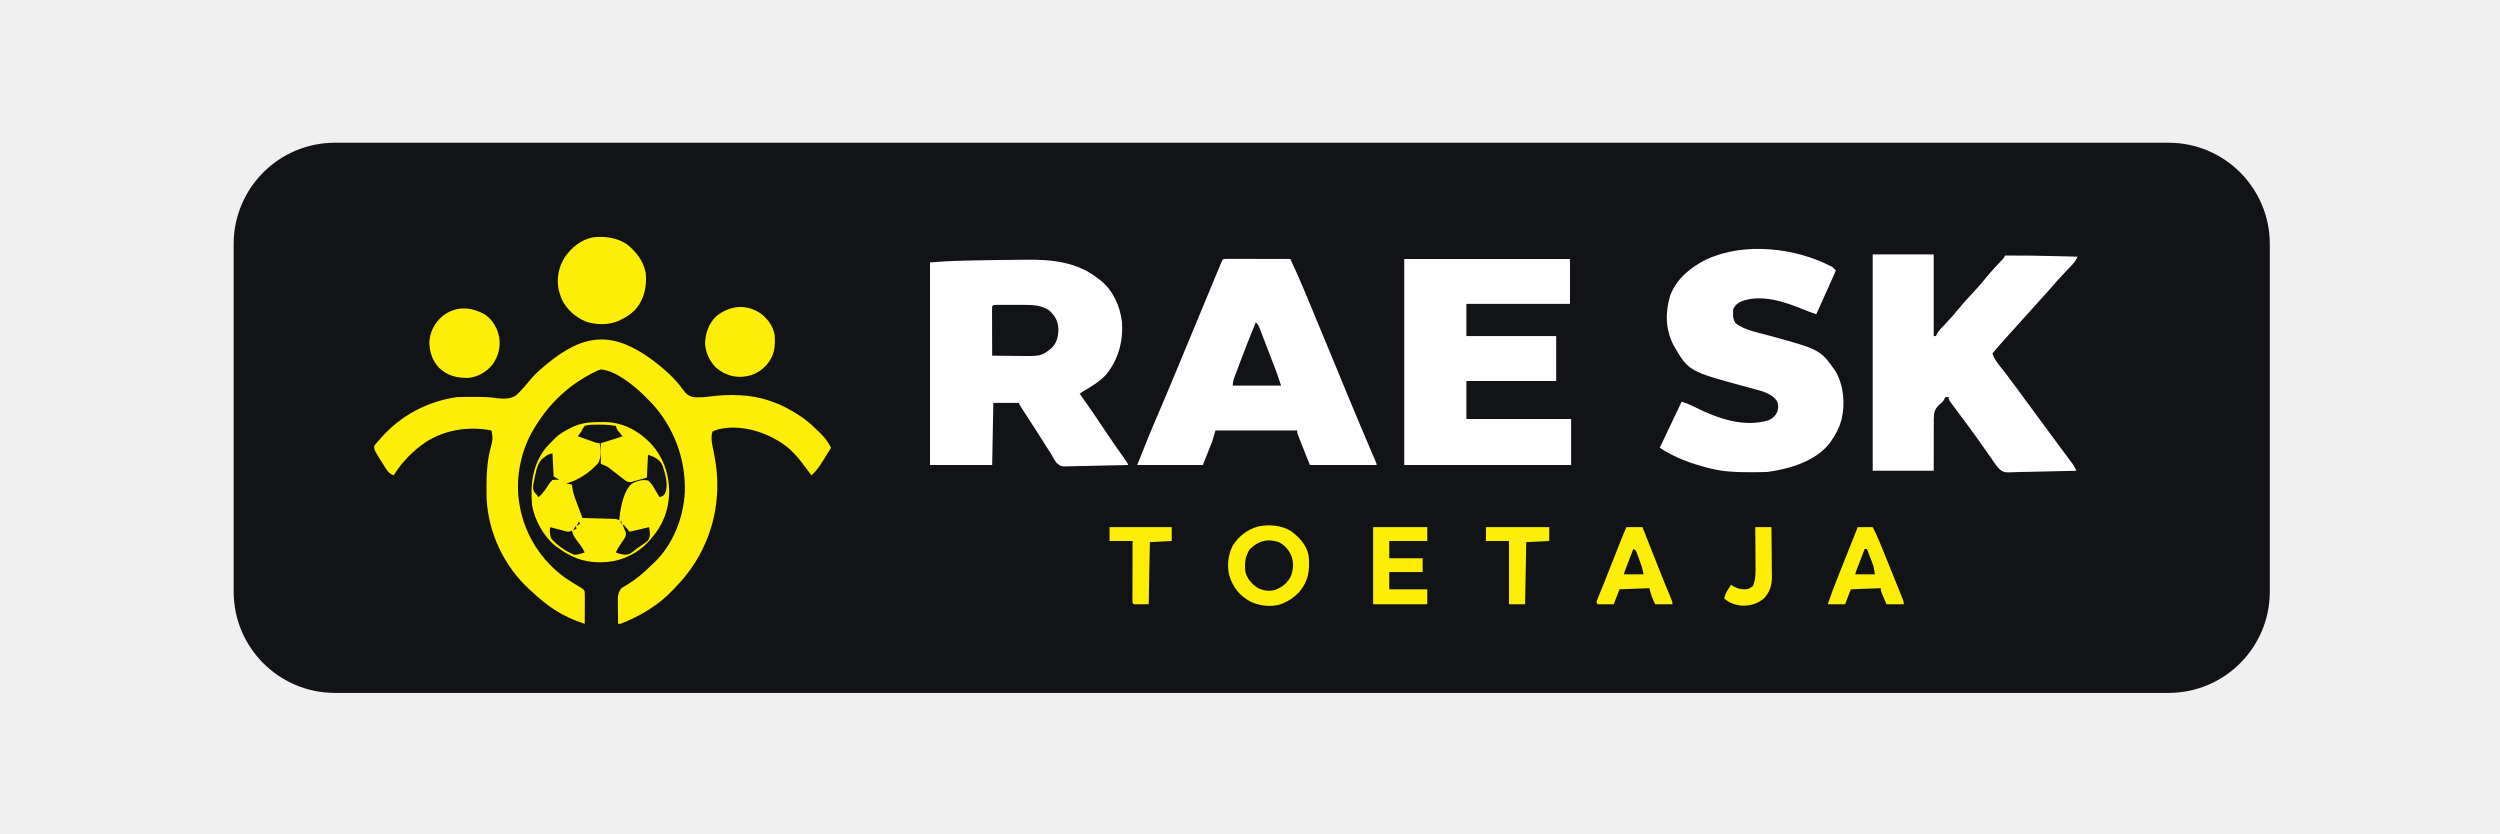
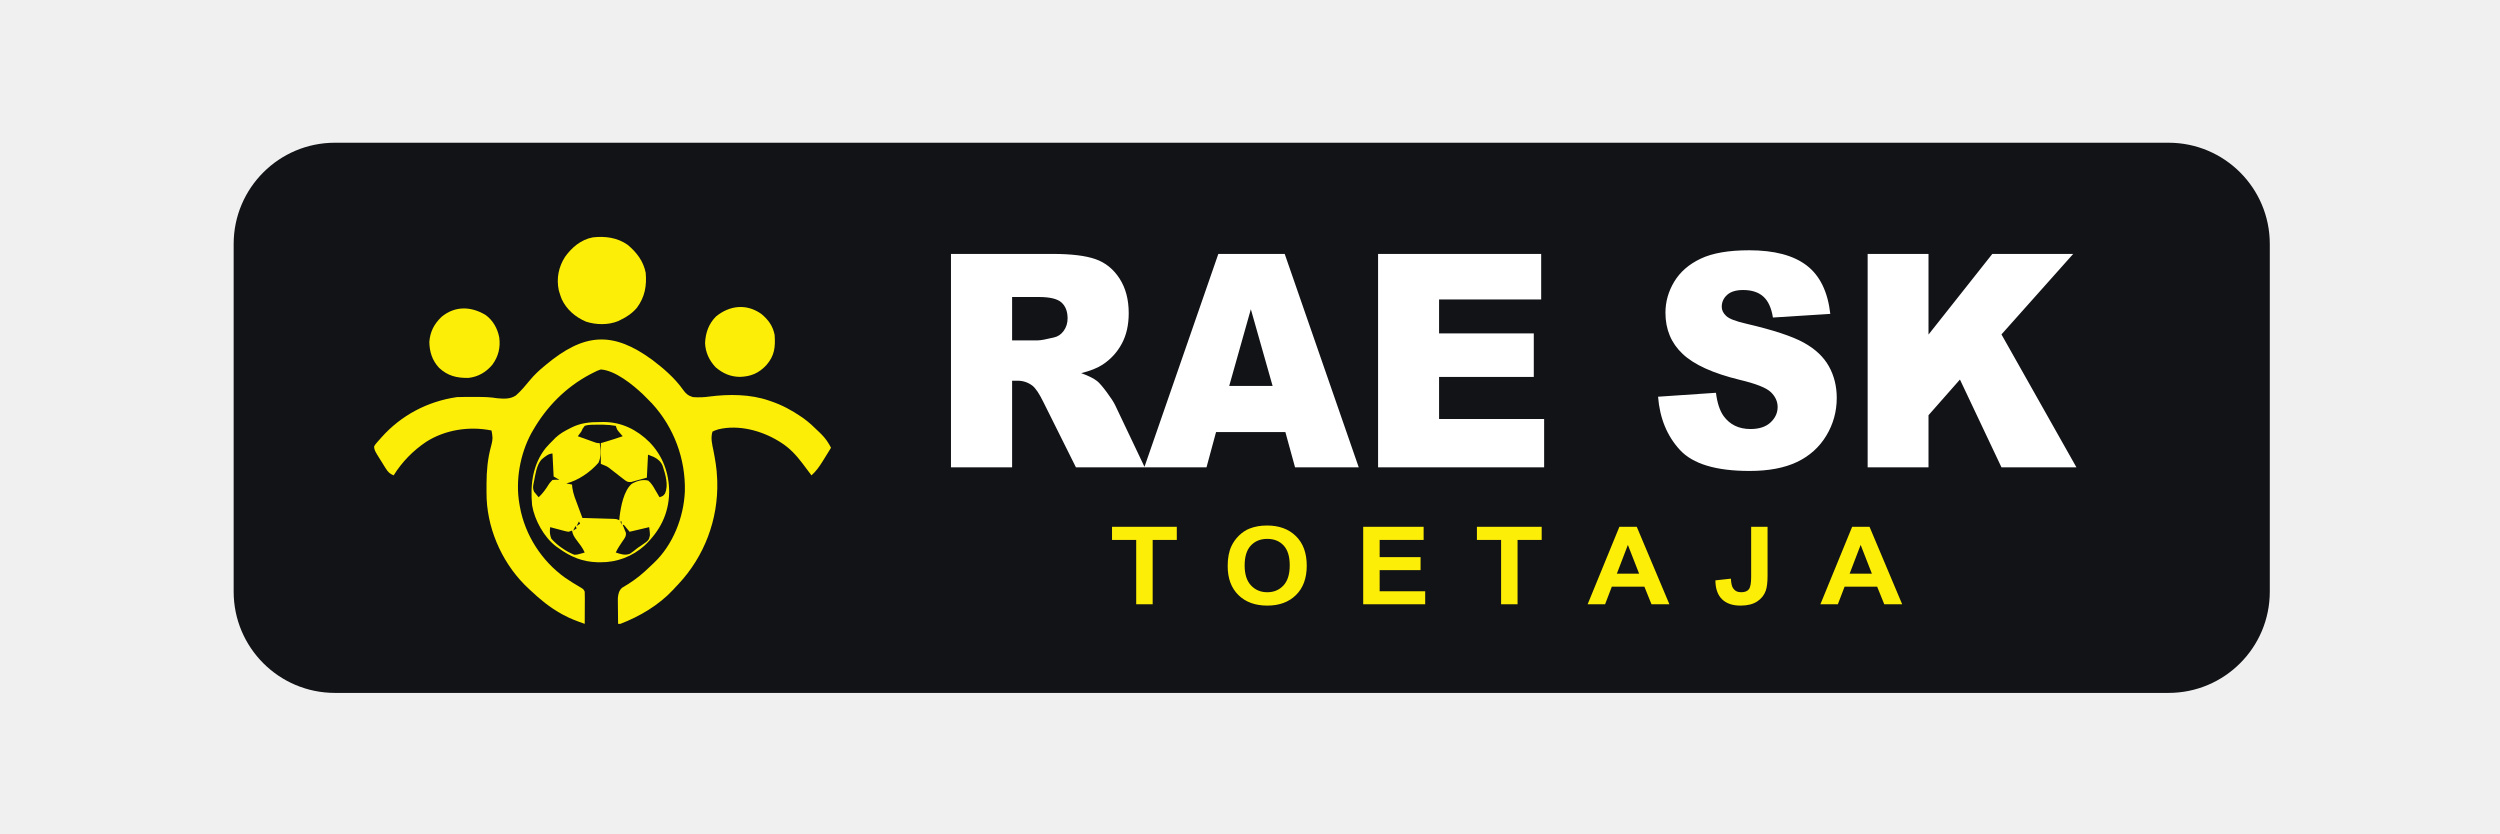
<svg xmlns="http://www.w3.org/2000/svg" width="2172" height="724" viewBox="0 0 2172 724" version="1.1" role="img" aria-labelledby="title description">
  <g id="taust">
    <rect x="203" y="124" width="1769" height="478" rx="88" fill="#111317" />
  </g>
  <g id="kogukond" fill="#FDEE08">
    <path d="M0 0 C7.78 6.55 13.61 14.09 15.62 24.25 C16.59 35.61 14.89 45.29 8 54.62 C3.84 59.43 -0.66 62.53 -6.38 65.25 C-6.72 65.42 -6.72 65.42 -8.48 66.28 C-17.01 69.76 -27.58 69.51 -36.25 66.69 C-45.41 62.81 -53.14 56.21 -57.37 47.11 C-58.12 45.17 -58.79 43.25 -59.38 41.25 C-59.56 40.63 -59.74 40.01 -59.93 39.37 C-62.07 29.14 -60.07 19.14 -54.5 10.44 C-48.61 2.25 -40.71 -4.54 -30.48 -6.5 C-19.77 -7.77 -9.01 -6.38 0 0 Z " transform="translate(545.375,212.75)" />
    <path d="M0 0 C6.06 5.03 9.99 10.44 11.52 18.23 C12.25 28.87 11.47 36.25 4.33 44.48 C-2.27 51.48 -8.96 54.29 -18.48 54.67 C-26.77 54.59 -33.27 51.79 -39.65 46.41 C-45.27 40.52 -48.61 33.41 -48.92 25.23 C-48.49 16.33 -45.81 8.63 -39.48 2.23 C-27.61 -7.5 -12.91 -9.17 0 0 Z " transform="translate(661.4844,272.7656)" />
    <path d="M0 0 C6.51 4.64 10.49 11.77 12 19.58 C13.17 28.34 11.3 36.06 6.06 43.25 C0.6 49.78 -6.28 53.84 -14.83 54.77 C-24.92 54.9 -32.79 53.03 -40.29 46.01 C-46.25 39.62 -48.61 32.08 -48.75 23.44 C-48 14.42 -44.59 7.93 -38.12 1.69 C-26.43 -7.95 -12.61 -7.48 0 0 Z " transform="translate(421.75,273.5625)" />
    <path d="M0 0 C9.94 7.47 19.77 15.93 26.98 26.13 C29.44 29.57 31.37 31.25 35.54 32.51 C40.43 32.9 45.13 32.71 49.99 32.01 C66.71 29.85 85.56 29.93 101.54 35.51 C102.18 35.72 102.82 35.94 103.48 36.16 C112.91 39.39 121.32 43.87 129.54 49.51 C130.32 50.04 131.09 50.57 131.89 51.12 C136.75 54.68 141.06 58.8 145.35 63.01 C145.9 63.54 146.45 64.08 147.02 64.63 C150.68 68.28 153.15 71.92 155.54 76.51 C153.65 79.58 151.75 82.64 149.85 85.7 C149.32 86.56 148.79 87.42 148.24 88.31 C145.37 92.92 142.59 96.88 138.54 100.51 C138.18 100.03 137.82 99.55 137.46 99.06 C135.8 96.85 134.14 94.65 132.48 92.45 C132.2 92.07 132.2 92.07 130.78 90.17 C125.29 82.93 119.59 76.71 111.85 71.88 C111.24 71.5 110.64 71.12 110.01 70.73 C95.08 61.6 75.32 56.31 57.85 60.45 C54.54 61.51 54.54 61.51 52.54 62.51 C50.78 68.2 52.25 73.43 53.41 79.13 C54.92 86.95 56.27 94.54 56.54 102.51 C56.56 103.02 56.56 103.02 56.7 105.6 C57.63 138.91 45.53 170.91 22.79 195.16 C22.05 195.93 21.3 196.71 20.54 197.51 C20.18 197.91 20.18 197.91 18.35 199.92 C5.77 213.32 -10.38 222.92 -27.46 229.51 C-28.12 229.51 -28.78 229.51 -29.46 229.51 C-29.51 226.04 -29.55 222.57 -29.57 219.1 C-29.59 217.35 -29.61 215.59 -29.64 213.83 C-29.64 212.72 -29.65 211.61 -29.66 210.46 C-29.67 209.44 -29.68 208.42 -29.69 207.37 C-29.4 203.73 -28.8 200.75 -26.05 198.2 C-25.78 198.04 -25.78 198.04 -24.41 197.22 C-23.8 196.84 -23.19 196.46 -22.56 196.07 C-21.91 195.68 -21.26 195.29 -20.59 194.88 C-13.59 190.46 -7.6 185.5 -1.7 179.71 C-0.62 178.66 0.48 177.63 1.59 176.61 C18.19 160.93 27.56 137.07 28.54 114.51 C29.28 86.28 19.06 58.8 -0.02 38.01 C-1.8 36.14 -3.62 34.32 -5.46 32.51 C-5.86 32.11 -5.86 32.11 -7.88 30.09 C-16.68 21.74 -31.92 9.33 -44.46 8.51 C-47.06 9.27 -49.38 10.45 -51.77 11.7 C-52.47 12.05 -53.16 12.41 -53.88 12.78 C-75.02 24.04 -91.62 40.87 -103.46 61.51 C-103.94 62.33 -104.41 63.15 -104.9 64 C-114.68 82.19 -118.74 104.99 -115.21 125.32 C-115.08 126.1 -114.94 126.89 -114.8 127.7 C-110.29 152.46 -95.93 174.84 -75.4 189.51 C-70.91 192.58 -66.31 195.45 -61.59 198.15 C-59.46 199.51 -59.46 199.51 -58.46 201.51 C-58.37 203.63 -58.35 205.71 -58.36 207.83 C-58.36 208.14 -58.36 208.14 -58.37 209.7 C-58.37 211.68 -58.39 213.66 -58.4 215.63 C-58.4 216.97 -58.41 218.31 -58.41 219.65 C-58.42 222.94 -58.44 226.22 -58.46 229.51 C-64.85 227.29 -71.02 225 -76.96 221.76 C-77.59 221.41 -78.23 221.07 -78.88 220.72 C-88.77 215.24 -97.26 208.27 -105.46 200.51 C-105.9 200.11 -106.34 199.71 -106.79 199.29 C-128.39 179.54 -142.29 150.25 -143.66 120.93 C-143.79 117.21 -143.79 113.49 -143.77 109.76 C-143.77 109.43 -143.77 109.43 -143.77 107.78 C-143.74 96.71 -142.82 86.17 -139.9 75.45 C-138.92 71.79 -138.16 68.8 -138.84 65.01 C-138.95 64.34 -139.06 63.67 -139.17 62.98 C-139.27 62.49 -139.36 62.01 -139.46 61.51 C-158.74 57.63 -179.65 60.81 -196.26 71.41 C-207.6 79.02 -217.27 88.92 -224.46 100.51 C-227.98 99.08 -229.44 97.49 -231.44 94.3 C-231.7 93.88 -231.7 93.88 -233.03 91.77 C-233.56 90.9 -234.1 90.03 -234.65 89.13 C-235.19 88.27 -235.74 87.41 -236.3 86.52 C-241.09 78.83 -241.09 78.83 -241.46 75.51 C-240.71 73.99 -240.71 73.99 -239.47 72.55 C-239.02 72.02 -238.56 71.49 -238.1 70.94 C-237.6 70.39 -237.1 69.83 -236.59 69.26 C-236.33 68.97 -236.33 68.97 -235.04 67.5 C-217.89 48.26 -194.95 36.2 -169.46 32.51 C-167.31 32.42 -165.15 32.38 -163 32.38 C-162.4 32.37 -161.8 32.37 -161.19 32.37 C-159.94 32.37 -158.68 32.37 -157.43 32.38 C-155.53 32.38 -153.63 32.38 -151.74 32.37 C-145.89 32.37 -140.24 32.51 -134.46 33.51 C-128.66 33.99 -123.19 34.4 -118.21 31.04 C-113.6 27.01 -109.73 22.24 -105.84 17.55 C-102.08 13.03 -98 9.23 -93.46 5.51 C-93.02 5.14 -92.58 4.77 -92.12 4.39 C-59.24 -22.99 -34.35 -25.08 0 0 Z " transform="translate(566.4609,312.4922)" />
  </g>
  <g id="jalgpall" fill="#FDEE08">
    <path d="M0 0 C0.49 -0.01 0.49 -0.01 2.96 -0.05 C18.6 -0.06 31.97 6.61 42.93 17.46 C54.58 29.52 60.06 44.61 59.99 61.16 C59.57 79.93 52.04 94.46 38.62 107.31 C28.02 116.81 14.62 121.92 0.44 121.81 C-0.02 121.81 -0.02 121.81 -2.32 121.8 C-15.41 121.45 -25.9 117.02 -36.38 109.31 C-37.01 108.88 -37.64 108.44 -38.29 107.99 C-48.76 100.03 -56.97 85.08 -59.09 72.3 C-60.77 54.49 -58.68 36.82 -47.16 22.41 C-44.99 19.94 -42.74 17.61 -40.38 15.31 C-39.83 14.75 -39.29 14.19 -38.74 13.61 C-35.09 10.11 -30.91 7.84 -26.44 5.56 C-25.86 5.27 -25.29 4.97 -24.7 4.67 C-16.57 0.7 -8.99 -0.03 0 0 Z M-7.82 2.36 C-9.81 2.49 -11.49 2.66 -13.38 3.31 C-15.19 5.62 -15.19 5.62 -16.38 8.31 C-17.35 9.66 -18.35 11 -19.38 12.31 C-16.59 13.32 -13.79 14.32 -11 15.31 C-10.21 15.6 -9.41 15.88 -8.59 16.18 C-7.83 16.45 -7.07 16.72 -6.29 17 C-5.59 17.25 -4.89 17.5 -4.16 17.76 C-2.38 18.31 -2.38 18.31 -0.38 18.31 C0.59 24.16 1.09 29.78 -1.38 35.31 C-8.43 43.39 -19 50.81 -29.38 53.31 C-27.73 53.64 -26.07 53.97 -24.38 54.31 C-24.29 55.23 -24.21 56.15 -24.13 57.1 C-23.35 62.56 -21.25 67.61 -19.31 72.75 C-18.94 73.77 -18.56 74.79 -18.17 75.83 C-17.24 78.33 -16.31 80.82 -15.38 83.31 C-14.48 83.34 -13.58 83.36 -12.65 83.39 C-9.32 83.48 -6 83.58 -2.67 83.68 C-1.23 83.73 0.22 83.77 1.66 83.81 C3.73 83.87 5.8 83.93 7.87 84 C8.51 84.01 9.16 84.03 9.82 84.05 C14.4 84.2 14.4 84.2 16.62 85.31 C16.67 84.77 16.67 84.77 16.93 82.01 C18.05 73.19 20.49 59.98 27.31 53.78 C31.67 51.19 36.74 49.61 41.78 50.84 C44.57 53.07 46.11 55.87 47.88 58.94 C48.24 59.55 48.6 60.16 48.98 60.79 C49.87 62.29 50.75 63.8 51.62 65.31 C54.62 64.31 54.62 64.31 56.31 62.19 C59.68 54.81 56.7 45.43 54.33 38.05 C52.8 34.27 50.19 32.1 46.62 30.31 C44.98 29.65 43.33 28.99 41.62 28.31 C41.29 34.91 40.97 41.51 40.62 48.31 C32.52 50.56 32.52 50.56 29.62 51.31 C29.23 51.43 29.23 51.43 27.22 52.04 C23.81 52.4 22.82 51.51 20.16 49.42 C19.34 48.79 18.52 48.17 17.68 47.52 C16.83 46.85 15.99 46.19 15.12 45.5 C13.45 44.2 11.77 42.9 10.09 41.61 C9.36 41.02 8.62 40.44 7.86 39.84 C5.62 38.31 5.62 38.31 0.62 36.31 C0.62 30.37 0.62 24.43 0.62 18.31 C2.09 17.88 3.55 17.45 5.06 17 C9.95 15.54 14.79 13.96 19.62 12.31 C19.28 11.91 18.93 11.52 18.57 11.11 C18.11 10.58 17.66 10.05 17.19 9.5 C16.74 8.98 16.28 8.46 15.82 7.92 C14.62 6.31 14.62 6.31 13.62 3.31 C6.47 2.01 -0.57 2.21 -7.82 2.36 Z M-51.18 32.85 C-55.2 37.76 -56.19 45.23 -57.38 51.31 C-57.52 51.96 -57.66 52.6 -57.8 53.26 C-58.33 56.08 -58.57 57.88 -57.38 60.53 C-56.9 61.1 -56.43 61.66 -55.94 62.25 C-55.46 62.84 -54.99 63.42 -54.5 64.03 C-54.32 64.24 -54.32 64.24 -53.38 65.31 C-49.78 61.95 -47.12 58.19 -44.55 54.03 C-43.57 52.58 -43.57 52.58 -41.38 50.31 C-38.12 49.98 -38.12 49.98 -35.38 50.31 C-37.02 49.19 -38.59 48.2 -40.38 47.31 C-40.54 44.01 -40.54 44.01 -41.38 27.31 C-44.87 27.31 -48.72 30.63 -51.18 32.85 Z M-16.38 83.31 C-16.38 86.31 -16.38 86.31 -16.38 86.31 Z M-18.38 86.31 C-19.03 87.63 -19.69 88.95 -20.38 90.31 C-19.38 89.65 -18.39 88.99 -17.38 88.31 C-17.7 87.65 -18.03 86.99 -18.38 86.31 Z M17.62 86.31 C17.96 87.3 18.28 88.29 18.62 89.31 C18.62 88.32 18.62 87.33 18.62 86.31 C18.29 86.31 17.97 86.31 17.62 86.31 Z M-21.38 90.31 C-22.03 91.63 -22.69 92.95 -23.38 94.31 C-22.38 93.65 -21.39 92.99 -20.38 92.31 C-20.7 91.65 -21.03 90.99 -21.38 90.31 Z M-43.38 91.31 C-43.94 95.01 -43.72 97.81 -42.38 101.31 C-37.2 107.19 -29.64 112.42 -22.38 115.31 C-19.82 115.17 -19.82 115.17 -17.5 114.5 C-16.72 114.29 -15.94 114.07 -15.13 113.86 C-14.84 113.77 -14.84 113.77 -13.38 113.31 C-15.2 109.26 -17.85 105.88 -20.54 102.38 C-22.51 99.74 -23.87 97.59 -24.38 94.31 C-25.37 94.64 -26.36 94.97 -27.38 95.31 C-29.18 95.06 -29.18 95.06 -31.17 94.54 C-31.52 94.44 -31.52 94.44 -33.33 93.98 C-34.06 93.78 -34.8 93.58 -35.56 93.38 C-36.31 93.18 -37.06 92.98 -37.83 92.78 C-39.68 92.3 -41.53 91.81 -43.38 91.31 Z M19.62 89.31 C19.93 90.06 20.24 90.8 20.56 91.56 C20.91 92.47 21.26 93.38 21.62 94.31 C21.88 94.92 22.14 95.52 22.4 96.14 C22.75 99.47 21.17 101.11 19.31 103.81 C17.21 106.92 15.21 109.91 13.62 113.31 C17.8 114.76 21.7 116.08 25.94 114.39 C28.29 112.82 30.44 111.1 32.62 109.31 C33.54 108.71 34.46 108.1 35.41 107.48 C42.3 102.73 42.3 102.73 43.25 98.58 C43.25 95.81 43.25 95.81 42.62 91.31 C37.01 92.63 31.4 93.95 25.62 95.31 C23.98 93.33 22.33 91.35 20.62 89.31 C20.29 89.31 19.97 89.31 19.62 89.31 Z " transform="translate(521.375,366.6875)" />
  </g>
-   <g id="pealkiri" fill="#FFFFFF">
-     <path d="M0 0 C1.02 0.98 2.03 1.97 3 3 C1.38 6.64 -0.23 10.29 -1.85 13.93 C-2.4 15.17 -2.95 16.4 -3.5 17.63 C-6.96 25.44 -10.45 33.23 -14 41 C-17.8 39.78 -21.47 38.43 -25.15 36.89 C-41.17 30.24 -61.72 23.31 -78.88 29.75 C-82.25 31.23 -84.12 32.81 -86 36 C-86.36 38.22 -86.36 38.22 -86.31 40.5 C-86.31 40.88 -86.31 40.88 -86.3 42.78 C-85.96 45.31 -85.41 46.87 -84 49 C-75.71 55.08 -64.17 57.03 -54.42 59.71 C-10.53 71.77 -10.53 71.77 2.81 90.69 C9.92 103.25 11.2 118.82 7.87 132.74 C6 139.45 3.07 145.34 -1 151 C-1.48 151.68 -1.96 152.37 -2.45 153.07 C-14.75 168.84 -37.02 175.26 -56 178 C-58.33 178.11 -60.63 178.19 -62.95 178.2 C-63.61 178.21 -64.26 178.22 -64.93 178.22 C-67.04 178.24 -69.14 178.25 -71.25 178.25 C-71.97 178.25 -72.69 178.25 -73.43 178.25 C-84.54 178.24 -95.18 177.73 -106 175 C-106.7 174.83 -107.39 174.66 -108.11 174.48 C-122.78 170.75 -137.37 165.47 -150 157 C-143.69 143.66 -137.35 130.32 -131 117 C-126.66 118.29 -122.77 120.04 -118.73 122.07 C-99.78 131.54 -76.45 139.76 -55.25 133.04 C-51.75 131.42 -49.72 129.44 -48 126 C-46.79 122.37 -46.82 120.6 -47.94 116.94 C-51.2 111.27 -58.15 108.65 -64.16 106.99 C-64.89 106.8 -65.61 106.61 -66.36 106.42 C-67.95 105.98 -69.55 105.55 -71.15 105.11 C-71.97 104.89 -72.8 104.66 -73.65 104.44 C-124.87 90.59 -124.87 90.59 -138 68 C-145.09 54.02 -145.39 39.81 -141 25 C-135.73 10.34 -123.12 0.1 -109.5 -6.58 C-76.43 -21.98 -31.55 -16.81 0 0 Z " transform="translate(1592,232)" />
-     <path d="M0 0 C17.49 0 34.98 0 53 0 C53 23.43 53 46.86 53 71 C53.66 71 54.32 71 55 71 C55.2 70.48 55.41 69.95 55.62 69.41 C57.61 65.94 60.31 63.31 63.06 60.44 C67.02 56.26 70.85 52.07 74.44 47.56 C78.09 43 81.99 38.74 86 34.5 C90.81 29.42 95.33 24.25 99.7 18.78 C102.96 14.75 106.55 11.01 110.1 7.24 C110.6 6.71 111.09 6.19 111.59 5.65 C112.03 5.19 112.47 4.72 112.93 4.25 C114 3 114 3 115 1 C129.26 0.92 143.5 1.14 157.75 1.5 C159.73 1.55 161.71 1.6 163.69 1.64 C168.46 1.76 173.23 1.88 178 2 C176.67 4.93 175.2 7.07 172.99 9.39 C172.4 10.01 171.81 10.64 171.2 11.28 C170.58 11.93 169.95 12.58 169.31 13.25 C168.03 14.6 166.75 15.95 165.48 17.31 C164.87 17.95 164.26 18.59 163.63 19.26 C161.23 21.82 158.92 24.46 156.63 27.12 C153.15 31.14 149.56 35.06 146 39 C144.5 40.67 143 42.33 141.5 44 C135.5 50.67 129.5 57.33 123.5 64 C123.13 64.41 123.13 64.41 121.26 66.49 C119.72 68.2 118.19 69.9 116.64 71.61 C112.36 76.35 108.12 81.12 104 86 C105.58 90.99 108.55 94.58 111.75 98.62 C112.94 100.15 114.12 101.68 115.3 103.2 C115.91 103.99 116.52 104.78 117.15 105.6 C120.14 109.48 123.04 113.43 125.94 117.38 C126.52 118.17 127.1 118.96 127.7 119.77 C128.88 121.38 130.06 122.98 131.23 124.59 C134.15 128.57 137.08 132.53 140 136.5 C141.17 138.08 142.33 139.67 143.5 141.25 C144.08 142.03 144.65 142.82 145.25 143.62 C147 146 148.75 148.38 150.5 150.75 C151.08 151.53 151.66 152.32 152.25 153.13 C153.41 154.7 154.57 156.27 155.72 157.84 C158.78 161.99 161.85 166.14 164.92 170.28 C165.56 171.14 166.2 172 166.86 172.89 C168.09 174.55 169.32 176.21 170.56 177.86 C170.84 178.23 170.84 178.23 172.23 180.12 C172.72 180.78 173.21 181.43 173.71 182.1 C175 184.01 175.99 185.94 177 188 C168.68 188.26 160.36 188.45 152.04 188.57 C148.18 188.63 144.31 188.7 140.45 188.83 C136.71 188.95 132.98 189.02 129.25 189.04 C127.83 189.06 126.41 189.1 124.99 189.16 C114.21 189.6 114.21 189.6 110.53 186.93 C107.47 183.98 105.24 180.59 103 177 C102 175.62 101 174.24 99.99 172.88 C99.09 171.59 98.2 170.29 97.31 169 C92.94 162.72 88.48 156.52 83.94 150.38 C83.65 149.98 83.65 149.98 82.17 147.98 C79.35 144.16 76.51 140.34 73.67 136.54 C72.65 135.17 71.64 133.8 70.62 132.44 C70.15 131.81 69.68 131.19 69.2 130.54 C66 126.23 66 126.23 66 124 C65.01 124 64.02 124 63 124 C62.74 124.6 62.49 125.2 62.22 125.81 C60.89 128.2 59.56 129.29 57.43 130.98 C53.36 134.97 53.15 138.37 53.05 143.92 C53.06 144.47 53.06 144.47 53.1 147.28 C53.09 148.31 53.07 149.35 53.06 150.41 C53.02 154.25 53.05 158.1 53.06 161.94 C53.04 170.54 53.02 179.14 53 188 C35.51 188 18.02 188 0 188 C0 125.96 0 63.92 0 0 Z " transform="translate(1627,221)" />
-     <path d="M0 0 C1.03 0 2.06 0 3.12 0.01 C3.4 0.01 3.4 0.01 4.83 0.01 C6.71 0.01 8.59 0.01 10.46 0.02 C11.76 0.02 13.06 0.03 14.36 0.03 C17.78 0.03 21.21 0.04 24.63 0.05 C28.13 0.06 31.62 0.07 35.11 0.07 C41.97 0.08 48.82 0.1 55.68 0.12 C60.61 10.46 65.19 20.91 69.55 31.5 C70.2 33.06 70.85 34.63 71.5 36.19 C72.87 39.49 74.23 42.79 75.6 46.09 C77.65 51.05 79.71 56.01 81.76 60.96 C87.65 75.15 93.53 89.34 99.38 103.54 C100.98 107.42 102.58 111.3 104.18 115.18 C104.57 116.13 104.96 117.09 105.37 118.07 C111.99 134.14 118.75 150.16 125.6 166.15 C125.94 166.95 126.29 167.76 126.64 168.58 C127.28 170.08 127.93 171.58 128.57 173.08 C130.68 178.01 130.68 178.01 130.68 179.12 C111.54 179.12 92.4 179.12 72.68 179.12 C70.86 174.54 69.05 169.96 67.18 165.25 C66.6 163.8 66.03 162.36 65.44 160.87 C64.99 159.73 64.53 158.58 64.08 157.44 C63.85 156.85 63.61 156.25 63.36 155.64 C61.68 151.35 61.68 151.35 61.68 149.12 C38.25 149.12 14.82 149.12 -9.32 149.12 C-10.31 152.42 -11.3 155.72 -12.32 159.12 C-13.64 162.42 -13.64 162.42 -20.32 179.12 C-39.13 179.12 -57.94 179.12 -77.32 179.12 C-65.99 150.78 -65.99 150.78 -60.28 137.49 C-58.45 133.23 -56.63 128.97 -54.82 124.71 C-54.45 123.83 -54.07 122.96 -53.69 122.06 C-49.68 112.62 -45.74 103.16 -41.82 93.68 C-41.47 92.84 -41.12 92 -40.77 91.13 C-39 86.86 -37.23 82.58 -35.46 78.31 C-26.9 57.58 -18.33 36.87 -9.68 16.18 C-9.11 14.82 -8.55 13.46 -7.98 12.1 C-7.21 10.25 -6.44 8.4 -5.67 6.56 C-5.23 5.53 -4.8 4.49 -4.36 3.43 C-2.89 0.15 -2.89 0.15 0 0 Z M25.68 55.12 C20.94 66.68 16.41 78.32 12 90.01 C11.45 91.46 10.9 92.91 10.35 94.36 C9.57 96.41 8.79 98.47 8.02 100.53 C7.78 101.15 7.55 101.77 7.3 102.41 C6.28 105.15 5.68 107.17 5.68 110.12 C19.54 110.12 33.4 110.12 47.68 110.12 C44.3 99.99 44.3 99.99 42.81 96.09 C42.47 95.22 42.14 94.34 41.8 93.44 C41.45 92.53 41.1 91.62 40.74 90.69 C40.37 89.73 40 88.77 39.62 87.78 C38.85 85.77 38.07 83.76 37.3 81.75 C36.11 78.67 34.93 75.58 33.75 72.5 C33 70.54 32.24 68.58 31.49 66.62 C31.13 65.7 30.78 64.78 30.42 63.82 C30.09 62.97 29.76 62.12 29.42 61.24 C29.13 60.49 28.84 59.74 28.54 58.97 C27.68 57.12 27.68 57.12 25.68 55.12 Z " transform="translate(1065.322,224.8797)" />
-     <path d="M0 0 C47.52 0 95.04 0 144 0 C144 12.87 144 25.74 144 39 C114.3 39 84.6 39 54 39 C54 48.24 54 57.48 54 67 C79.74 67 105.48 67 132 67 C132 79.87 132 92.74 132 106 C106.26 106 80.52 106 54 106 C54 116.89 54 127.78 54 139 C84.03 139 114.06 139 145 139 C145 152.2 145 165.4 145 179 C97.15 179 49.3 179 0 179 C0 119.93 0 60.86 0 0 Z " transform="translate(1220,225)" />
-     <path d="M0 0 C7 -0.11 14 -0.19 21 -0.23 C23.3 -0.25 25.6 -0.27 27.9 -0.31 C50.43 -0.6 72.49 1.56 90.74 16.05 C91.45 16.59 92.16 17.12 92.89 17.67 C103.91 26.49 109.69 39.83 111.49 53.57 C112.71 70.42 108.47 86.25 97.74 99.52 C91.92 105.77 85.06 109.83 77.74 114.05 C76.74 114.71 75.74 115.38 74.74 116.05 C75.06 116.51 75.38 116.96 75.72 117.42 C82.82 127.43 89.78 137.5 96.51 147.75 C101.59 155.43 106.85 162.96 112.17 170.46 C112.46 170.88 112.46 170.88 113.96 173 C114.5 173.76 115.03 174.52 115.58 175.29 C116.74 177.05 116.74 177.05 116.74 178.05 C109.04 178.29 101.34 178.46 93.63 178.57 C90.06 178.62 86.48 178.69 82.9 178.81 C79.45 178.92 75.99 178.98 72.54 179 C71.22 179.02 69.91 179.06 68.59 179.11 C58.34 179.52 58.34 179.52 54.46 175.97 C52.65 173.41 51.17 170.84 49.74 168.05 C49.06 166.99 48.37 165.93 47.65 164.89 C47.09 164.01 46.52 163.12 45.94 162.21 C45.63 161.71 45.31 161.22 44.99 160.71 C43.99 159.14 42.99 157.56 41.99 155.99 C40.59 153.79 39.19 151.59 37.78 149.39 C37.44 148.85 37.1 148.31 36.74 147.75 C33.17 142.15 29.56 136.57 25.93 131 C25.72 130.69 25.72 130.69 24.68 129.09 C24.33 128.55 23.97 128 23.61 127.44 C22.74 126.05 22.74 126.05 21.74 124.05 C14.48 124.05 7.22 124.05 -0.26 124.05 C-0.59 141.87 -0.92 159.69 -1.26 178.05 C-19.08 178.05 -36.9 178.05 -55.26 178.05 C-55.26 119.97 -55.26 61.89 -55.26 2.05 C-39.06 0.9 -39.06 0.9 -33.44 0.74 C-32.76 0.72 -32.08 0.7 -31.38 0.67 C-20.92 0.36 -10.46 0.17 0 0 Z M-1.26 40.05 C-1.35 41.4 -1.38 42.76 -1.37 44.11 C-1.37 44.98 -1.37 45.84 -1.37 46.72 C-1.37 47.66 -1.36 48.59 -1.36 49.56 C-1.36 50.51 -1.35 51.46 -1.35 52.45 C-1.35 55.5 -1.33 58.56 -1.32 61.62 C-1.32 63.68 -1.31 65.75 -1.31 67.82 C-1.3 72.9 -1.28 77.98 -1.26 83.05 C3.68 83.13 8.63 83.18 13.57 83.22 C15.25 83.23 16.93 83.25 18.61 83.28 C41.43 83.63 41.43 83.63 50.27 76.54 C54.9 71.86 56.02 67.04 56.3 60.55 C56.06 52.98 53.63 48.8 48.24 43.68 C41.45 39.27 34.4 38.9 26.53 38.92 C25.77 38.92 25 38.92 24.21 38.92 C22.6 38.92 21 38.92 19.39 38.92 C16.92 38.93 14.45 38.92 11.98 38.92 C10.41 38.92 8.85 38.92 7.28 38.92 C6.54 38.92 5.8 38.92 5.04 38.92 C-0.14 38.94 -0.14 38.94 -1.26 40.05 Z " transform="translate(863.2592,225.946)" />
+   <g id="pealkiri">
+     <path d="M156 0V1466H911Q1121 1466 1232.0 1430.0Q1343 1394 1411.0 1296.5Q1479 1199 1479 1059Q1479 937 1427.0 848.5Q1375 760 1284 705Q1226 670 1125 647Q1206 620 1243 593Q1268 575 1315.5 516.0Q1363 457 1379 425L1598 0H1086L844 448Q798 535 762 561Q713 595 651 595H611V0ZM611 872H802Q833 872 922 892Q967 901 995.5 938.0Q1024 975 1024 1023Q1024 1094 979.0 1132.0Q934 1170 810 1170H611ZM2645.0 242H2129.0L2058.0 0H1595.0L2146.0 1466H2640.0L3191.0 0H2717.0ZM2550.0 559 2388.0 1086 2227.0 559ZM3335.0 1466H4549.0V1153H3789.0V920H4494.0V621H3789.0V332H4571.0V0H3335.0ZM5419.0 485 5850.0 512Q5864.0 407 5907.0 352Q5977.0 263 6107.0 263Q6204.0 263 6256.5 308.5Q6309.0 354 6309.0 414Q6309.0 471 6259.0 516Q6209.0 561 6027.0 601Q5729.0 668 5602.0 779Q5474.0 890 5474.0 1062Q5474.0 1175 5539.5 1275.5Q5605.0 1376 5736.5 1433.5Q5868.0 1491 6097.0 1491Q6378.0 1491 6525.5 1386.5Q6673.0 1282 6701.0 1054L6274.0 1029Q6257.0 1128 6202.5 1173.0Q6148.0 1218 6052.0 1218Q5973.0 1218 5933.0 1184.5Q5893.0 1151 5893.0 1103Q5893.0 1068 5926.0 1040Q5958.0 1011 6078.0 986Q6375.0 922 6503.5 856.5Q6632.0 791 6690.5 694.0Q6749.0 597 6749.0 477Q6749.0 336 6671.0 217.0Q6593.0 98 6453.0 36.5Q6313.0 -25 6100.0 -25Q5726.0 -25 5582.0 119.0Q5438.0 263 5419.0 485ZM6979.0 1466H7432.0V912L7907.0 1466H8509.0L7975.0 913L8533.0 0H7975.0L7666.0 603L7432.0 358V0H6979.0Z" fill="#FFFFFF" transform="translate(808 406) scale(0.1167233 -0.1264648)" />
  </g>
-   <g id="toetaja" fill="#FDEE08">
-     <path d="M0 0 C7.61 5.46 14.29 12.48 16 22 C17.04 34.27 15.96 43.61 7.81 53.31 C3.66 57.65 -0.48 60.66 -6 63 C-6.57 63.24 -7.14 63.49 -7.73 63.74 C-16.24 66.72 -25.87 65.5 -34 62 C-44.01 56.66 -49.62 49.79 -53 39 C-55.05 29.97 -54.11 21.38 -50 13 C-44.81 4.85 -37.17 -1.08 -27.87 -3.6 C-18.63 -5.58 -8.23 -4.66 0 0 Z M-35.38 16.44 C-39.3 22.62 -39.81 28.83 -39 36 C-37.22 42.23 -33.33 46.46 -28 50 C-23.19 52.2 -18.34 52.93 -13.21 51.5 C-7.07 49.12 -2.61 45.76 0.38 39.81 C2.72 33.84 3.14 28.45 1.12 22.32 C-1.43 16.63 -4.41 12.85 -10 10 C-20.09 6.64 -28.18 9.06 -35.38 16.44 Z " transform="translate(1121,461)" />
-     <path d="M0 0 C17.82 0 35.64 0 54 0 C54 3.96 54 7.92 54 12 C47.73 12.33 41.46 12.66 35 13 C34.67 30.82 34.34 48.64 34 67 C29.71 67 25.42 67 21 67 C20 66 20 66 19.88 63.83 C19.88 62.87 19.88 61.92 19.89 60.93 C19.89 59.85 19.89 58.77 19.89 57.65 C19.89 56.47 19.9 55.28 19.9 54.09 C19.9 52.88 19.91 51.67 19.91 50.46 C19.91 47.27 19.92 44.09 19.93 40.9 C19.94 37.65 19.95 34.4 19.95 31.15 C19.96 24.76 19.98 18.38 20 12 C13.4 12 6.8 12 0 12 C0 8.04 0 4.08 0 0 Z " transform="translate(964,458)" />
-     <path d="M0 0 C15.51 0 31.02 0 47 0 C47 3.96 47 7.92 47 12 C36.11 12 25.22 12 14 12 C14 16.95 14 21.9 14 27 C23.57 27 33.14 27 43 27 C43 30.96 43 34.92 43 39 C33.43 39 23.86 39 14 39 C14 43.95 14 48.9 14 54 C24.89 54 35.78 54 47 54 C47 58.29 47 62.58 47 67 C31.49 67 15.98 67 0 67 C0 44.89 0 22.78 0 0 Z " transform="translate(1193,458)" />
-     <path d="M0 0 C18.15 0 36.3 0 55 0 C55 3.96 55 7.92 55 12 C51.7 12.17 51.7 12.17 35 13 C34.67 30.82 34.34 48.64 34 67 C29.38 67 24.76 67 20 67 C20 48.85 20 30.7 20 12 C13.4 12 6.8 12 0 12 C0 8.04 0 4.08 0 0 Z " transform="translate(1291,458)" />
-     <path d="M0 0 C4.62 0 9.24 0 14 0 C14.27 0.68 14.27 0.68 15.63 4.14 C17.44 8.72 19.26 13.31 21.07 17.89 C22.16 20.67 23.26 23.44 24.35 26.21 C25.62 29.42 26.89 32.63 28.16 35.84 C28.57 36.88 28.99 37.93 29.41 39 C32.21 46.05 35.06 53.07 38.02 60.06 C40 64.79 40 64.79 40 67 C35.05 67 30.1 67 25 67 C22.75 62.14 21.06 58.28 20 53 C11.42 53.33 2.84 53.66 -6 54 C-7.65 58.29 -9.3 62.58 -11 67 C-15.62 67 -20.24 67 -25 67 C-25.33 66.34 -25.66 65.68 -26 65 C-25.08 62.36 -24.08 59.82 -23 57.25 C-22.27 55.46 -21.53 53.67 -20.8 51.88 C-20.37 50.83 -19.94 49.78 -19.5 48.7 C-15.98 40.04 -12.6 31.33 -9.18 22.63 C-8.22 20.18 -7.26 17.74 -6.29 15.29 C-6.01 14.56 -5.72 13.83 -5.42 13.08 C-3.69 8.68 -1.88 4.33 0 0 Z M6 19 C4.66 22.48 3.33 25.96 2 29.44 C1.62 30.43 1.24 31.42 0.84 32.45 C0.48 33.39 0.12 34.34 -0.25 35.31 C-0.59 36.18 -0.92 37.06 -1.27 37.96 C-2 40 -2 40 -2 41 C3.61 41 9.22 41 15 41 C14.06 36.3 12.73 32.21 11.06 27.75 C10.8 27.02 10.53 26.29 10.26 25.53 C10.13 25.18 10.13 25.18 9.47 23.42 C9.24 22.79 9 22.16 8.76 21.5 C8 20 8 20 6 19 Z " transform="translate(1413,458)" />
-     <path d="M0 0 C4.62 0 9.24 0 14 0 C14.09 6.51 14.16 13.02 14.21 19.53 C14.23 22.56 14.26 25.58 14.3 28.61 C14.35 32.09 14.37 35.58 14.39 39.06 C14.41 40.14 14.43 41.21 14.45 42.32 C14.46 50.14 12.98 55.97 7.62 61.81 C1.81 66.65 -4.07 68.31 -11.55 68.22 C-17.22 67.71 -22.75 65.88 -27 62 C-26.37 58.78 -25.22 56.49 -23.44 53.75 C-22.98 53.04 -22.53 52.34 -22.06 51.61 C-21.71 51.08 -21.36 50.55 -21 50 C-20.34 50.47 -19.68 50.95 -19 51.44 C-14.83 53.61 -10.9 54.54 -6.22 53.67 C-4.62 53.06 -4.62 53.06 -2 51 C0.47 45.27 0.27 38.93 0.2 32.81 C0.19 32.34 0.19 32.34 0.19 29.95 C0.18 26.97 0.15 23.98 0.12 21 C0.11 18.96 0.11 16.93 0.1 14.89 C0.08 9.93 0.04 4.96 0 0 Z " transform="translate(1525,458)" />
-     <path d="M0 0 C4.29 0 8.58 0 13 0 C16.92 7.43 20 15.15 23.12 22.94 C23.7 24.36 24.27 25.77 24.84 27.19 C26 30.06 27.16 32.94 28.31 35.81 C29.65 39.13 30.99 42.45 32.34 45.77 C33.28 48.1 34.22 50.42 35.15 52.74 C35.8 54.35 36.45 55.95 37.1 57.56 C37.49 58.52 37.87 59.47 38.27 60.46 C38.61 61.29 38.94 62.13 39.29 62.99 C40 65 40 65 40 67 C35.05 67 30.1 67 25 67 C24.17 65.06 23.35 63.12 22.5 61.12 C22.24 60.52 21.98 59.91 21.71 59.28 C20 55.22 20 55.22 20 53 C11.42 53.33 2.84 53.66 -6 54 C-7.65 58.29 -9.3 62.58 -11 67 C-15.95 67 -20.9 67 -26 67 C-23.81 60.22 -21.33 53.59 -18.69 46.97 C-18.28 45.94 -17.88 44.91 -17.46 43.85 C-16.38 41.14 -15.3 38.43 -14.22 35.71 C-13.13 32.98 -12.05 30.24 -10.96 27.5 C-7.32 18.33 -3.67 9.16 0 0 Z M6 19 C4.66 22.48 3.33 25.96 2 29.44 C1.62 30.43 1.24 31.42 0.84 32.45 C0.48 33.39 0.12 34.34 -0.25 35.31 C-0.59 36.18 -0.92 37.06 -1.27 37.96 C-2 40 -2 40 -2 41 C3.61 41 9.22 41 15 41 C13.88 34.25 13.88 34.25 12.59 30.91 C12.32 30.21 12.05 29.51 11.78 28.79 C11.5 28.07 11.22 27.36 10.94 26.62 C10.66 25.89 10.37 25.15 10.08 24.39 C9.39 22.59 8.7 20.8 8 19 C7.34 19 6.68 19 6 19 Z " transform="translate(1614,458)" />
+   <g id="toetaja">
+     <path d="M479 0V1218H44V1466H1209V1218H775V0ZM2124.34 724Q2124.34 948 2191.34 1100Q2241.34 1212 2327.84 1301.0Q2414.34 1390 2517.34 1433Q2654.34 1491 2833.34 1491Q3157.34 1491 3351.84 1290.0Q3546.34 1089 3546.34 731Q3546.34 376 3353.34 175.5Q3160.34 -25 2837.34 -25Q2510.34 -25 2317.34 174.5Q2124.34 374 2124.34 724ZM2429.34 734Q2429.34 485 2544.34 356.5Q2659.34 228 2836.34 228Q3013.34 228 3126.84 355.5Q3240.34 483 3240.34 738Q3240.34 990 3129.84 1114.0Q3019.34 1238 2836.34 1238Q2653.34 1238 2541.34 1112.5Q2429.34 987 2429.34 734ZM4561.681 0V1466H5648.681V1218H4857.681V893H5593.681V646H4857.681V247H5676.681V0ZM7042.021 0V1218H6607.021V1466H7772.021V1218H7338.021V0ZM10069.362 0H9747.362L9619.362 333H9033.362L8912.362 0H8598.362L9169.362 1466H9482.362ZM9524.362 580 9322.362 1124 9124.362 580ZM11539.702 1466H11834.702V538Q11834.702 356 11802.702 258Q11759.702 130 11646.702 52.5Q11533.702 -25 11348.702 -25Q11131.702 -25 11014.702 96.5Q10897.702 218 10896.702 453L11175.702 485Q11180.702 359 11212.702 307Q11260.702 228 11358.702 228Q11457.702 228 11498.702 284.5Q11539.702 341 11539.702 519ZM14256.043 0H13934.043L13806.043 333H13220.043L13099.043 0H12785.043L13356.043 1466H13669.043ZM13711.043 580 13509.043 1124 13311.043 580Z" fill="#FDEE08" transform="translate(964 525) scale(0.04830328 -0.04589844)" />
  </g>
</svg>
